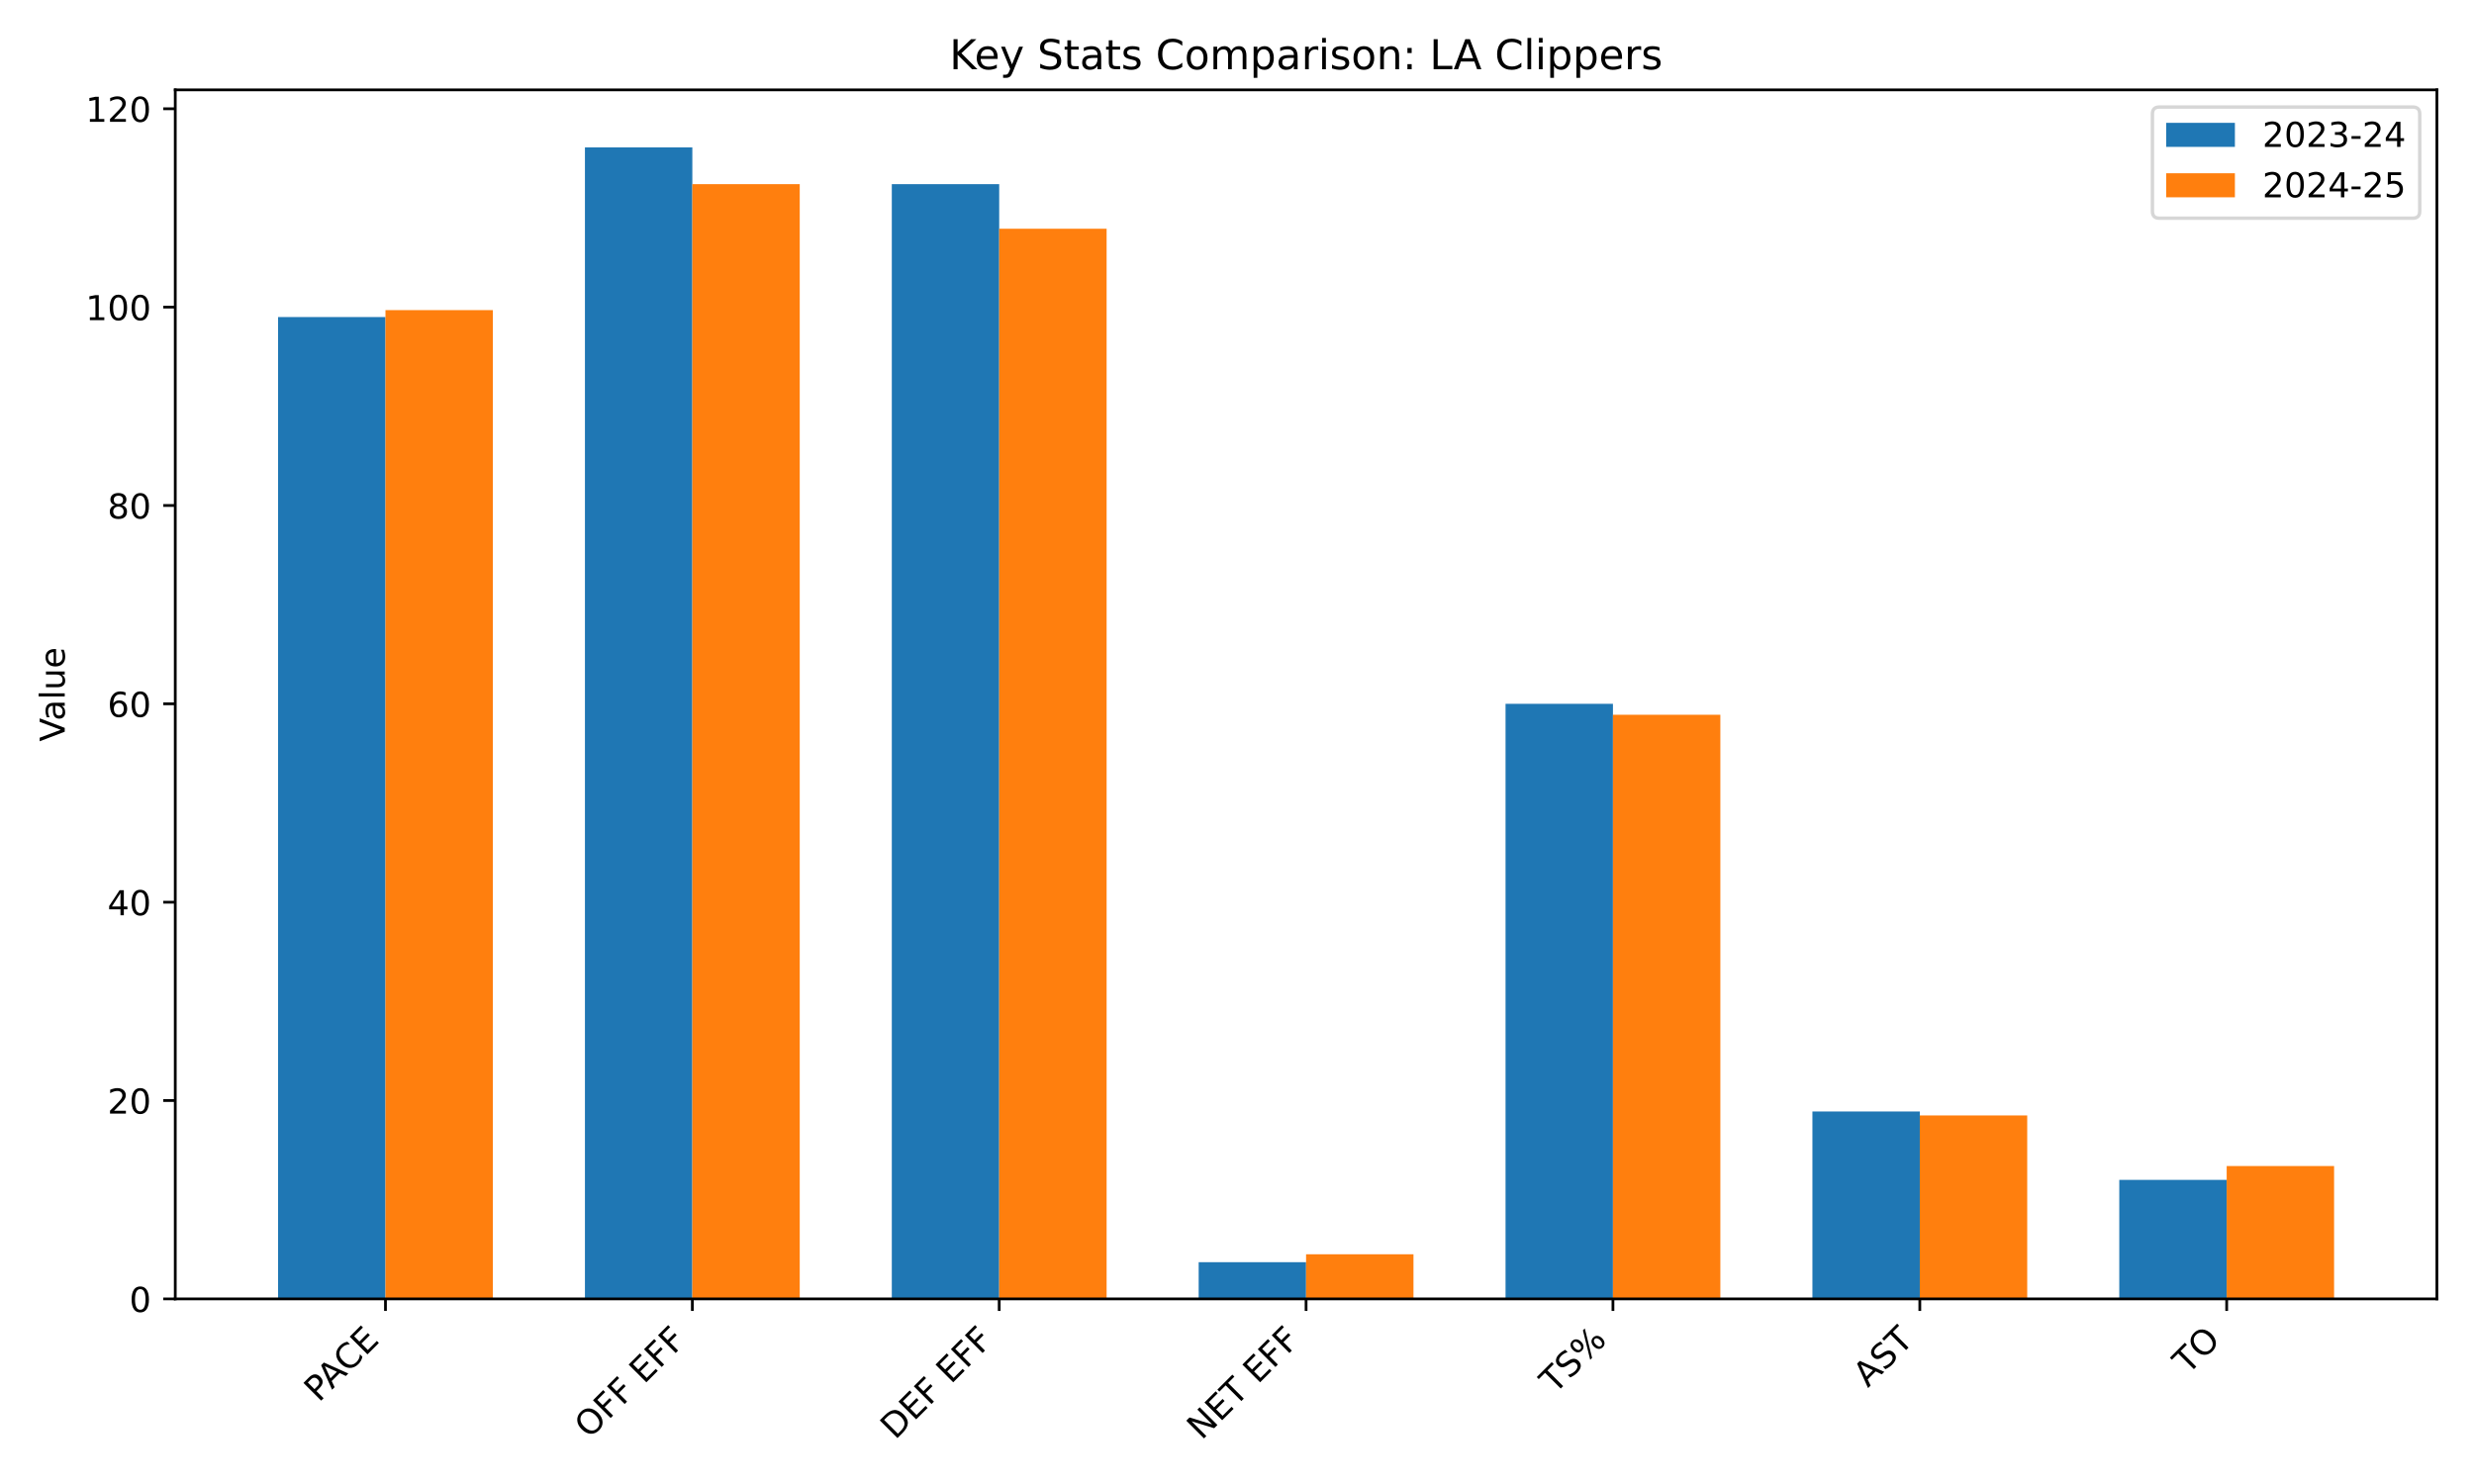
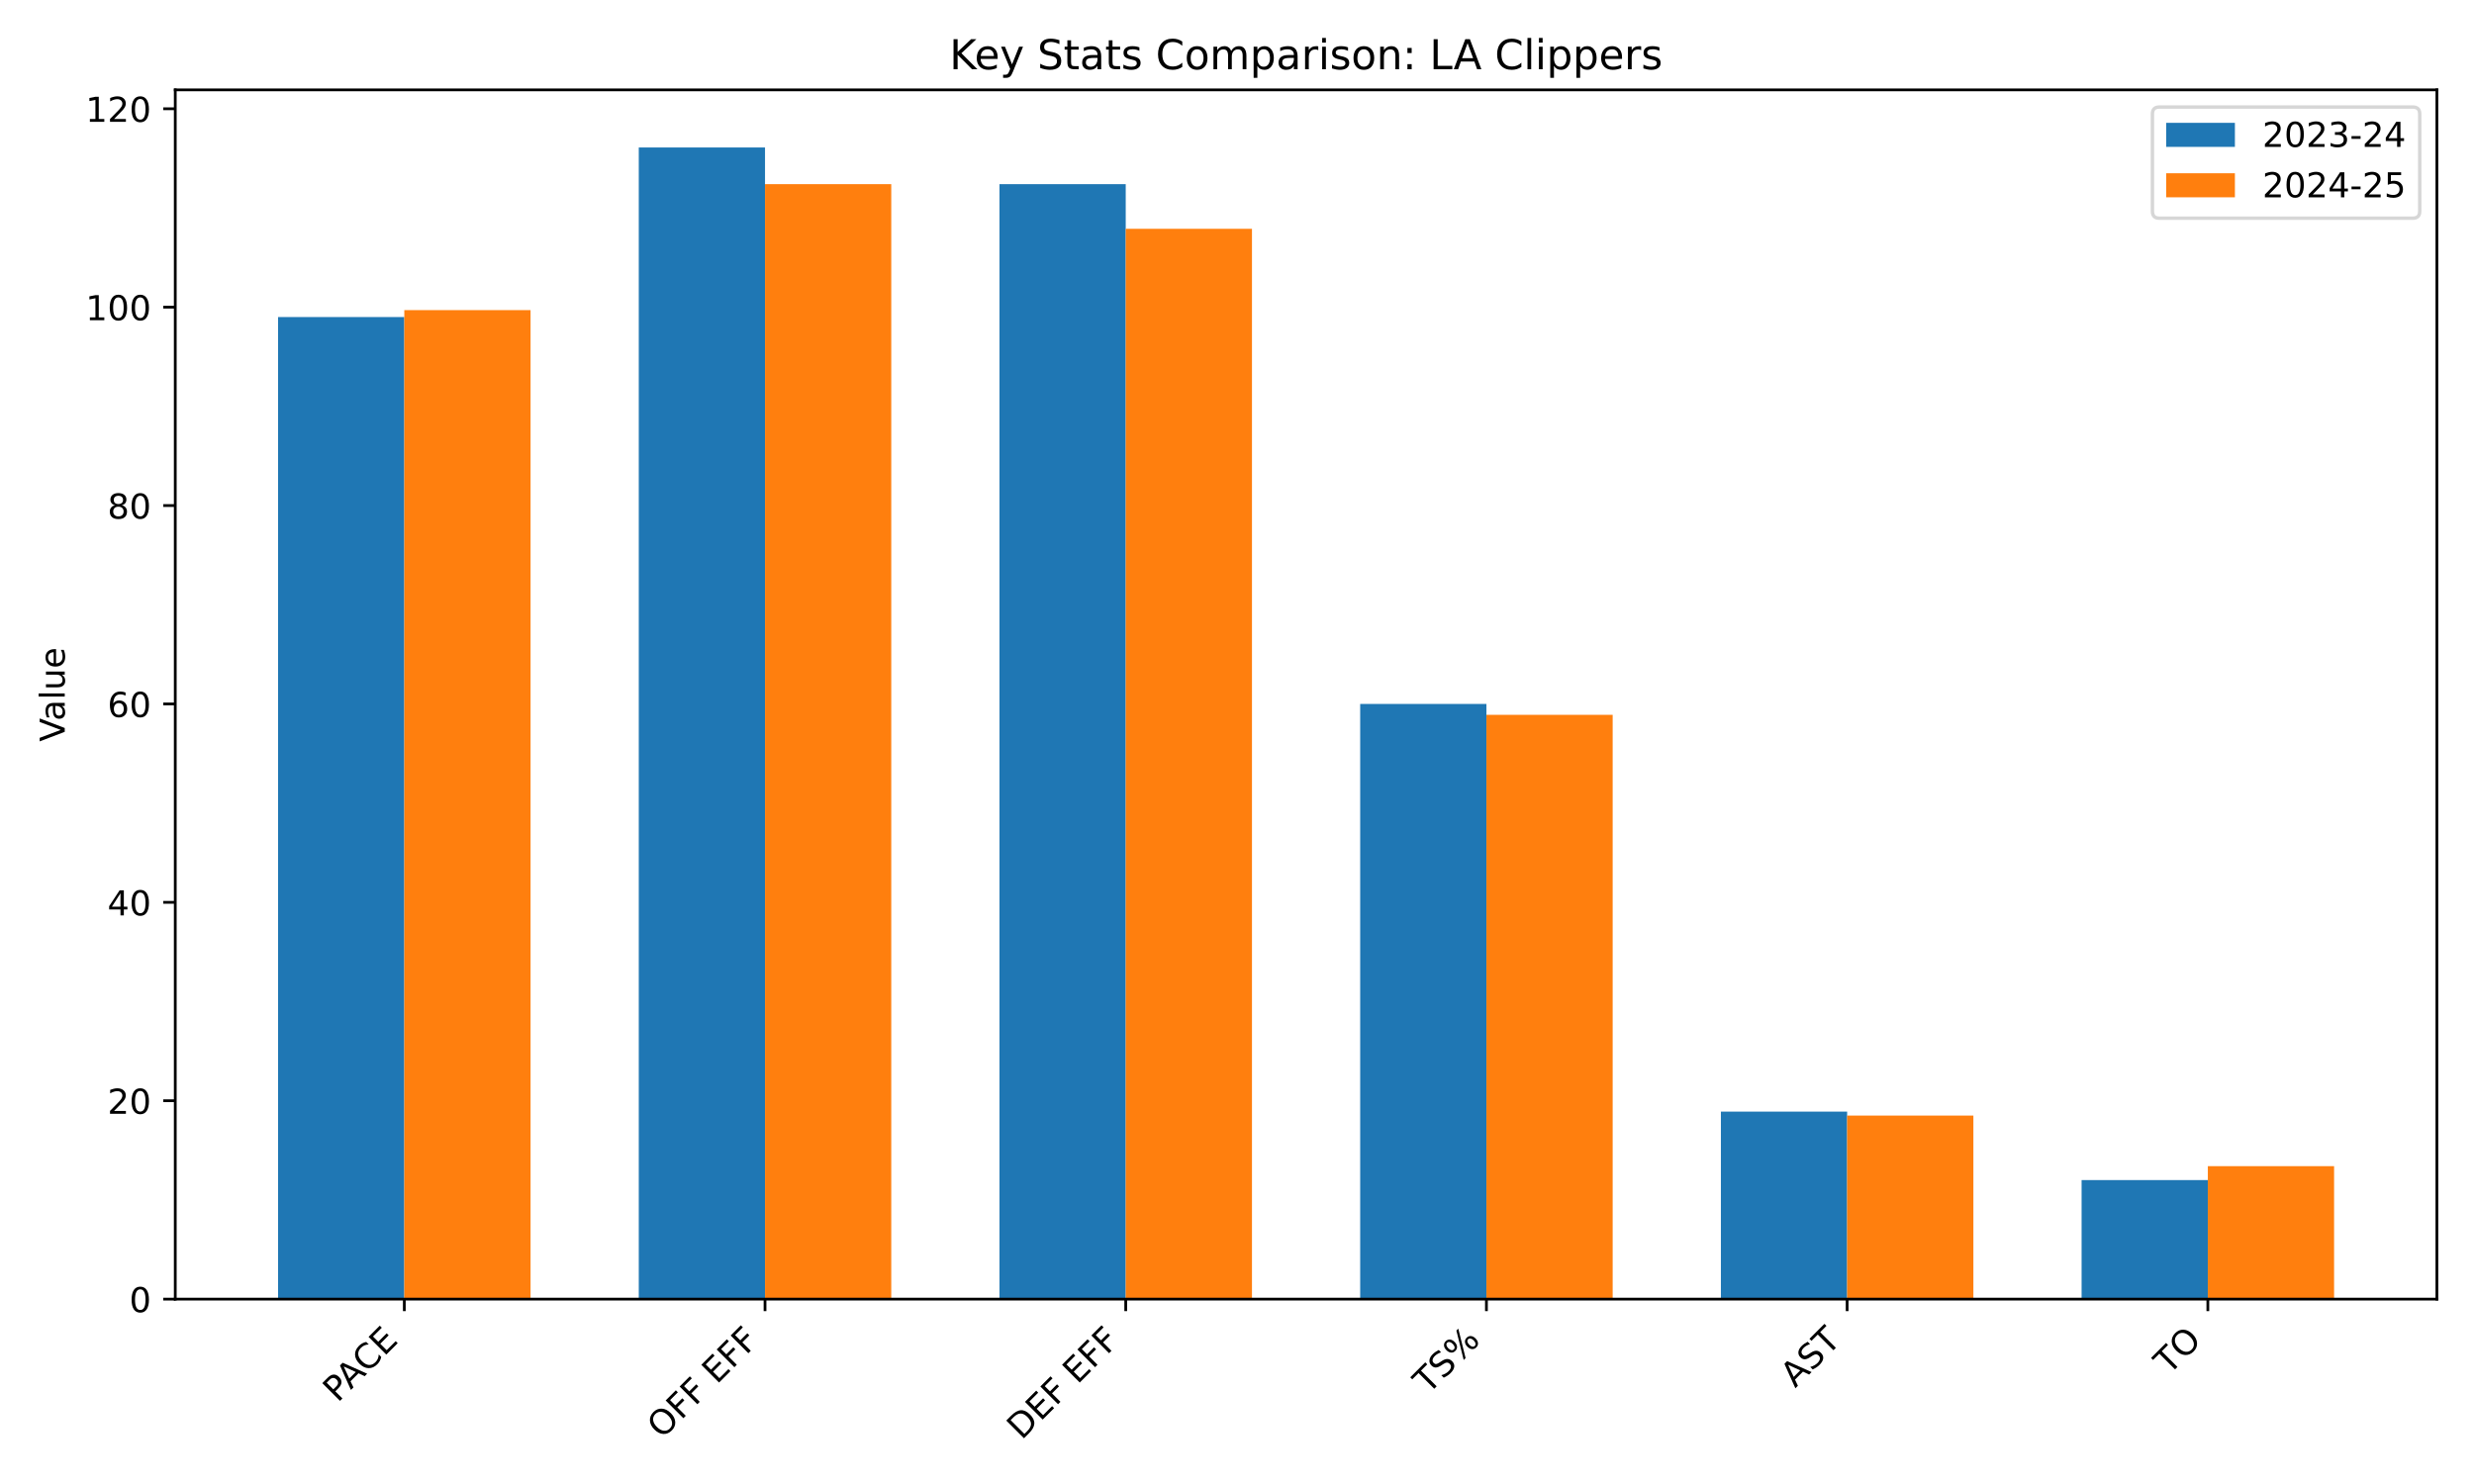
<svg xmlns="http://www.w3.org/2000/svg" xmlns:xlink="http://www.w3.org/1999/xlink" width="720pt" height="432pt" viewBox="0 0 720 432" version="1.1">
  <defs>
    <style type="text/css">*{stroke-linejoin: round; stroke-linecap: butt}</style>
  </defs>
  <g id="figure_1">
    <g id="patch_1">
      <path d="M 0 432  L 720 432  L 720 0  L 0 0  z " style="fill: #ffffff" />
    </g>
    <g id="axes_1">
      <g id="patch_2">
-         <path d="M 51.005 378.116  L 709.2 378.116  L 709.2 26.16  L 51.005 26.16  z " style="fill: #ffffff" />
+         <path d="M 51.005 378.18  L 709.2 378.18  L 709.2 26.16  L 51.005 26.16  z " style="fill: #ffffff" />
      </g>
      <g id="patch_3">
-         <path d="M 80.923 378.116  L 112.181 378.116  L 112.181 92.29  L 80.923 92.29  z " clip-path="url(#pc1ae89635b)" style="fill: #1f77b4" />
+         <path d="M 80.923 378.18  L 117.664 378.18  L 117.664 92.302  L 80.923 92.302  z " clip-path="url(#p20e95bf628)" style="fill: #1f77b4" />
      </g>
      <g id="patch_4">
-         <path d="M 170.23 378.116  L 201.488 378.116  L 201.488 42.92  L 170.23 42.92  z " clip-path="url(#pc1ae89635b)" style="fill: #1f77b4" />
+         <path d="M 185.898 378.18  L 222.64 378.18  L 222.64 42.923  L 185.898 42.923  z " clip-path="url(#p20e95bf628)" style="fill: #1f77b4" />
      </g>
      <g id="patch_5">
-         <path d="M 259.538 378.116  L 290.795 378.116  L 290.795 53.602  L 259.538 53.602  z " clip-path="url(#pc1ae89635b)" style="fill: #1f77b4" />
+         <path d="M 290.874 378.18  L 327.615 378.18  L 327.615 53.607  L 290.874 53.607  z " clip-path="url(#p20e95bf628)" style="fill: #1f77b4" />
      </g>
      <g id="patch_6">
-         <path d="M 348.845 378.116  L 380.103 378.116  L 380.103 367.434  L 348.845 367.434  z " clip-path="url(#pc1ae89635b)" style="fill: #1f77b4" />
+         <path d="M 395.849 378.18  L 432.59 378.18  L 432.59 204.92  L 395.849 204.92  z " clip-path="url(#p20e95bf628)" style="fill: #1f77b4" />
      </g>
      <g id="patch_7">
-         <path d="M 438.152 378.116  L 469.41 378.116  L 469.41 204.888  L 438.152 204.888  z " clip-path="url(#pc1ae89635b)" style="fill: #1f77b4" />
+         <path d="M 500.824 378.18  L 537.565 378.18  L 537.565 323.603  L 500.824 323.603  z " clip-path="url(#p20e95bf628)" style="fill: #1f77b4" />
      </g>
      <g id="patch_8">
-         <path d="M 527.46 378.116  L 558.717 378.116  L 558.717 323.549  L 527.46 323.549  z " clip-path="url(#pc1ae89635b)" style="fill: #1f77b4" />
+         <path d="M 605.799 378.18  L 642.541 378.18  L 642.541 343.528  L 605.799 343.528  z " clip-path="url(#p20e95bf628)" style="fill: #1f77b4" />
      </g>
      <g id="patch_9">
-         <path d="M 616.767 378.116  L 648.024 378.116  L 648.024 343.471  L 616.767 343.471  z " clip-path="url(#pc1ae89635b)" style="fill: #1f77b4" />
+         <path d="M 117.664 378.18  L 154.406 378.18  L 154.406 90.28  L 117.664 90.28  z " clip-path="url(#p20e95bf628)" style="fill: #ff7f0e" />
      </g>
      <g id="patch_10">
-         <path d="M 112.181 378.116  L 143.438 378.116  L 143.438 90.269  L 112.181 90.269  z " clip-path="url(#pc1ae89635b)" style="fill: #ff7f0e" />
+         <path d="M 222.64 378.18  L 259.381 378.18  L 259.381 53.607  L 222.64 53.607  z " clip-path="url(#p20e95bf628)" style="fill: #ff7f0e" />
      </g>
      <g id="patch_11">
-         <path d="M 201.488 378.116  L 232.745 378.116  L 232.745 53.602  L 201.488 53.602  z " clip-path="url(#pc1ae89635b)" style="fill: #ff7f0e" />
+         <path d="M 327.615 378.18  L 364.356 378.18  L 364.356 66.602  L 327.615 66.602  z " clip-path="url(#p20e95bf628)" style="fill: #ff7f0e" />
      </g>
      <g id="patch_12">
-         <path d="M 290.795 378.116  L 322.053 378.116  L 322.053 66.594  L 290.795 66.594  z " clip-path="url(#pc1ae89635b)" style="fill: #ff7f0e" />
+         <path d="M 432.59 378.18  L 469.331 378.18  L 469.331 208.097  L 432.59 208.097  z " clip-path="url(#p20e95bf628)" style="fill: #ff7f0e" />
      </g>
      <g id="patch_13">
-         <path d="M 380.103 378.116  L 411.36 378.116  L 411.36 365.124  L 380.103 365.124  z " clip-path="url(#pc1ae89635b)" style="fill: #ff7f0e" />
+         <path d="M 537.565 378.18  L 574.307 378.18  L 574.307 324.758  L 537.565 324.758  z " clip-path="url(#p20e95bf628)" style="fill: #ff7f0e" />
      </g>
      <g id="patch_14">
-         <path d="M 469.41 378.116  L 500.667 378.116  L 500.667 208.064  L 469.41 208.064  z " clip-path="url(#pc1ae89635b)" style="fill: #ff7f0e" />
-       </g>
-       <g id="patch_15">
-         <path d="M 558.717 378.116  L 589.975 378.116  L 589.975 324.704  L 558.717 324.704  z " clip-path="url(#pc1ae89635b)" style="fill: #ff7f0e" />
-       </g>
-       <g id="patch_16">
-         <path d="M 648.024 378.116  L 679.282 378.116  L 679.282 339.429  L 648.024 339.429  z " clip-path="url(#pc1ae89635b)" style="fill: #ff7f0e" />
+         <path d="M 642.541 378.18  L 679.282 378.18  L 679.282 339.485  L 642.541 339.485  z " clip-path="url(#p20e95bf628)" style="fill: #ff7f0e" />
      </g>
      <g id="matplotlib.axis_1">
        <g id="xtick_1">
          <g id="line2d_1">
            <defs>
-               <path id="m6cb07eba39" d="M 0 0  L 0 3.5  " style="stroke: #000000; stroke-width: 0.8" />
+               <path id="mb006d3b438" d="M 0 0  L 0 3.5  " style="stroke: #000000; stroke-width: 0.8" />
            </defs>
            <g>
-               <use xlink:href="#m6cb07eba39" x="112.181" y="378.116" style="stroke: #000000; stroke-width: 0.8" />
+               <use xlink:href="#mb006d3b438" x="117.664" y="378.18" style="stroke: #000000; stroke-width: 0.8" />
            </g>
          </g>
          <g id="text_1">
-             <g transform="translate(92.77817 408.421) rotate(-45) scale(0.1 -0.1)">
+             <g transform="translate(98.26196 408.4847) rotate(-45) scale(0.1 -0.1)">
              <defs>
                <path id="DejaVuSans-50" d="M 1259 4147  L 1259 2394  L 2053 2394  Q 2494 2394 2734 2622  Q 2975 2850 2975 3272  Q 2975 3691 2734 3919  Q 2494 4147 2053 4147  L 1259 4147  z M 628 4666  L 2053 4666  Q 2838 4666 3239 4311  Q 3641 3956 3641 3272  Q 3641 2581 3239 2228  Q 2838 1875 2053 1875  L 1259 1875  L 1259 0  L 628 0  L 628 4666  z " transform="scale(0.015625)" />
                <path id="DejaVuSans-41" d="M 2188 4044  L 1331 1722  L 3047 1722  L 2188 4044  z M 1831 4666  L 2547 4666  L 4325 0  L 3669 0  L 3244 1197  L 1141 1197  L 716 0  L 50 0  L 1831 4666  z " transform="scale(0.015625)" />
                <path id="DejaVuSans-43" d="M 4122 4306  L 4122 3641  Q 3803 3938 3442 4084  Q 3081 4231 2675 4231  Q 1875 4231 1450 3742  Q 1025 3253 1025 2328  Q 1025 1406 1450 917  Q 1875 428 2675 428  Q 3081 428 3442 575  Q 3803 722 4122 1019  L 4122 359  Q 3791 134 3420 21  Q 3050 -91 2638 -91  Q 1578 -91 968 557  Q 359 1206 359 2328  Q 359 3453 968 4101  Q 1578 4750 2638 4750  Q 3056 4750 3426 4639  Q 3797 4528 4122 4306  z " transform="scale(0.015625)" />
                <path id="DejaVuSans-45" d="M 628 4666  L 3578 4666  L 3578 4134  L 1259 4134  L 1259 2753  L 3481 2753  L 3481 2222  L 1259 2222  L 1259 531  L 3634 531  L 3634 0  L 628 0  L 628 4666  z " transform="scale(0.015625)" />
              </defs>
              <use xlink:href="#DejaVuSans-50" />
              <use xlink:href="#DejaVuSans-41" transform="translate(53.92773 0)" />
              <use xlink:href="#DejaVuSans-43" transform="translate(120.5859 0)" />
              <use xlink:href="#DejaVuSans-45" transform="translate(190.4102 0)" />
            </g>
          </g>
        </g>
        <g id="xtick_2">
          <g id="line2d_2">
            <g>
-               <use xlink:href="#m6cb07eba39" x="201.488" y="378.116" style="stroke: #000000; stroke-width: 0.8" />
+               <use xlink:href="#mb006d3b438" x="222.64" y="378.18" style="stroke: #000000; stroke-width: 0.8" />
            </g>
          </g>
          <g id="text_2">
-             <g transform="translate(171.4678 419.0387) rotate(-45) scale(0.1 -0.1)">
+             <g transform="translate(192.6196 419.1023) rotate(-45) scale(0.1 -0.1)">
              <defs>
                <path id="DejaVuSans-4f" d="M 2522 4238  Q 1834 4238 1429 3725  Q 1025 3213 1025 2328  Q 1025 1447 1429 934  Q 1834 422 2522 422  Q 3209 422 3611 934  Q 4013 1447 4013 2328  Q 4013 3213 3611 3725  Q 3209 4238 2522 4238  z M 2522 4750  Q 3503 4750 4090 4092  Q 4678 3434 4678 2328  Q 4678 1225 4090 567  Q 3503 -91 2522 -91  Q 1538 -91 948 565  Q 359 1222 359 2328  Q 359 3434 948 4092  Q 1538 4750 2522 4750  z " transform="scale(0.015625)" />
                <path id="DejaVuSans-46" d="M 628 4666  L 3309 4666  L 3309 4134  L 1259 4134  L 1259 2759  L 3109 2759  L 3109 2228  L 1259 2228  L 1259 0  L 628 0  L 628 4666  z " transform="scale(0.015625)" />
                <path id="DejaVuSans-20" transform="scale(0.015625)" />
              </defs>
              <use xlink:href="#DejaVuSans-4f" />
              <use xlink:href="#DejaVuSans-46" transform="translate(78.71094 0)" />
              <use xlink:href="#DejaVuSans-46" transform="translate(136.2305 0)" />
              <use xlink:href="#DejaVuSans-20" transform="translate(193.75 0)" />
              <use xlink:href="#DejaVuSans-45" transform="translate(225.5371 0)" />
              <use xlink:href="#DejaVuSans-46" transform="translate(288.7207 0)" />
              <use xlink:href="#DejaVuSans-46" transform="translate(346.2402 0)" />
            </g>
          </g>
        </g>
        <g id="xtick_3">
          <g id="line2d_3">
            <g>
-               <use xlink:href="#m6cb07eba39" x="290.795" y="378.116" style="stroke: #000000; stroke-width: 0.8" />
+               <use xlink:href="#mb006d3b438" x="327.615" y="378.18" style="stroke: #000000; stroke-width: 0.8" />
            </g>
          </g>
          <g id="text_3">
-             <g transform="translate(260.4956 419.3182) rotate(-45) scale(0.1 -0.1)">
+             <g transform="translate(297.3153 419.3819) rotate(-45) scale(0.1 -0.1)">
              <defs>
                <path id="DejaVuSans-44" d="M 1259 4147  L 1259 519  L 2022 519  Q 2988 519 3436 956  Q 3884 1394 3884 2338  Q 3884 3275 3436 3711  Q 2988 4147 2022 4147  L 1259 4147  z M 628 4666  L 1925 4666  Q 3281 4666 3915 4102  Q 4550 3538 4550 2338  Q 4550 1131 3912 565  Q 3275 0 1925 0  L 628 0  L 628 4666  z " transform="scale(0.015625)" />
              </defs>
              <use xlink:href="#DejaVuSans-44" />
              <use xlink:href="#DejaVuSans-45" transform="translate(77.00195 0)" />
              <use xlink:href="#DejaVuSans-46" transform="translate(140.1855 0)" />
              <use xlink:href="#DejaVuSans-20" transform="translate(197.7051 0)" />
              <use xlink:href="#DejaVuSans-45" transform="translate(229.4922 0)" />
              <use xlink:href="#DejaVuSans-46" transform="translate(292.6758 0)" />
              <use xlink:href="#DejaVuSans-46" transform="translate(350.1953 0)" />
            </g>
          </g>
        </g>
        <g id="xtick_4">
          <g id="line2d_4">
            <g>
-               <use xlink:href="#m6cb07eba39" x="380.103" y="378.116" style="stroke: #000000; stroke-width: 0.8" />
+               <use xlink:href="#mb006d3b438" x="432.59" y="378.18" style="stroke: #000000; stroke-width: 0.8" />
            </g>
          </g>
          <g id="text_4">
-             <g transform="translate(349.7057 419.4154) rotate(-45) scale(0.1 -0.1)">
-               <defs>
-                 <path id="DejaVuSans-4e" d="M 628 4666  L 1478 4666  L 3547 763  L 3547 4666  L 4159 4666  L 4159 0  L 3309 0  L 1241 3903  L 1241 0  L 628 0  L 628 4666  z " transform="scale(0.015625)" />
+             <g transform="translate(415.5931 406.0794) rotate(-45) scale(0.1 -0.1)">
+               <defs>
                <path id="DejaVuSans-54" d="M -19 4666  L 3928 4666  L 3928 4134  L 2272 4134  L 2272 0  L 1638 0  L 1638 4134  L -19 4134  L -19 4666  z " transform="scale(0.015625)" />
-               </defs>
-               <use xlink:href="#DejaVuSans-4e" />
-               <use xlink:href="#DejaVuSans-45" transform="translate(74.80469 0)" />
-               <use xlink:href="#DejaVuSans-54" transform="translate(137.9883 0)" />
-               <use xlink:href="#DejaVuSans-20" transform="translate(199.0723 0)" />
-               <use xlink:href="#DejaVuSans-45" transform="translate(230.8594 0)" />
-               <use xlink:href="#DejaVuSans-46" transform="translate(294.043 0)" />
-               <use xlink:href="#DejaVuSans-46" transform="translate(351.5625 0)" />
-             </g>
-           </g>
-         </g>
-         <g id="xtick_5">
-           <g id="line2d_5">
-             <g>
-               <use xlink:href="#m6cb07eba39" x="469.41" y="378.116" style="stroke: #000000; stroke-width: 0.8" />
-             </g>
-           </g>
-           <g id="text_5">
-             <g transform="translate(452.4127 406.0158) rotate(-45) scale(0.1 -0.1)">
-               <defs>
                <path id="DejaVuSans-53" d="M 3425 4513  L 3425 3897  Q 3066 4069 2747 4153  Q 2428 4238 2131 4238  Q 1616 4238 1336 4038  Q 1056 3838 1056 3469  Q 1056 3159 1242 3001  Q 1428 2844 1947 2747  L 2328 2669  Q 3034 2534 3370 2195  Q 3706 1856 3706 1288  Q 3706 609 3251 259  Q 2797 -91 1919 -91  Q 1588 -91 1214 -16  Q 841 59 441 206  L 441 856  Q 825 641 1194 531  Q 1563 422 1919 422  Q 2459 422 2753 634  Q 3047 847 3047 1241  Q 3047 1584 2836 1778  Q 2625 1972 2144 2069  L 1759 2144  Q 1053 2284 737 2584  Q 422 2884 422 3419  Q 422 4038 858 4394  Q 1294 4750 2059 4750  Q 2388 4750 2728 4690  Q 3069 4631 3425 4513  z " transform="scale(0.015625)" />
                <path id="DejaVuSans-25" d="M 4653 2053  Q 4381 2053 4226 1822  Q 4072 1591 4072 1178  Q 4072 772 4226 539  Q 4381 306 4653 306  Q 4919 306 5073 539  Q 5228 772 5228 1178  Q 5228 1588 5073 1820  Q 4919 2053 4653 2053  z M 4653 2450  Q 5147 2450 5437 2106  Q 5728 1763 5728 1178  Q 5728 594 5436 251  Q 5144 -91 4653 -91  Q 4153 -91 3862 251  Q 3572 594 3572 1178  Q 3572 1766 3864 2108  Q 4156 2450 4653 2450  z M 1428 4353  Q 1159 4353 1004 4120  Q 850 3888 850 3481  Q 850 3069 1003 2837  Q 1156 2606 1428 2606  Q 1700 2606 1854 2837  Q 2009 3069 2009 3481  Q 2009 3884 1853 4118  Q 1697 4353 1428 4353  z M 4250 4750  L 4750 4750  L 1831 -91  L 1331 -91  L 4250 4750  z M 1428 4750  Q 1922 4750 2215 4408  Q 2509 4066 2509 3481  Q 2509 2891 2217 2550  Q 1925 2209 1428 2209  Q 931 2209 642 2551  Q 353 2894 353 3481  Q 353 4063 643 4406  Q 934 4750 1428 4750  z " transform="scale(0.015625)" />
              </defs>
              <use xlink:href="#DejaVuSans-54" />
              <use xlink:href="#DejaVuSans-53" transform="translate(61.08398 0)" />
              <use xlink:href="#DejaVuSans-25" transform="translate(124.5605 0)" />
            </g>
          </g>
        </g>
-         <g id="xtick_6">
-           <g id="line2d_6">
-             <g>
-               <use xlink:href="#m6cb07eba39" x="558.717" y="378.116" style="stroke: #000000; stroke-width: 0.8" />
-             </g>
-           </g>
-           <g id="text_6">
-             <g transform="translate(543.6016 404.1342) rotate(-45) scale(0.1 -0.1)">
+         <g id="xtick_5">
+           <g id="line2d_5">
+             <g>
+               <use xlink:href="#mb006d3b438" x="537.565" y="378.18" style="stroke: #000000; stroke-width: 0.8" />
+             </g>
+           </g>
+           <g id="text_5">
+             <g transform="translate(522.4499 404.1978) rotate(-45) scale(0.1 -0.1)">
              <use xlink:href="#DejaVuSans-41" />
              <use xlink:href="#DejaVuSans-53" transform="translate(68.4082 0)" />
              <use xlink:href="#DejaVuSans-54" transform="translate(131.8848 0)" />
            </g>
          </g>
        </g>
-         <g id="xtick_7">
-           <g id="line2d_7">
-             <g>
-               <use xlink:href="#m6cb07eba39" x="648.024" y="378.116" style="stroke: #000000; stroke-width: 0.8" />
-             </g>
-           </g>
-           <g id="text_7">
-             <g transform="translate(636.6688 400.3744) rotate(-45) scale(0.1 -0.1)">
+         <g id="xtick_6">
+           <g id="line2d_6">
+             <g>
+               <use xlink:href="#mb006d3b438" x="642.541" y="378.18" style="stroke: #000000; stroke-width: 0.8" />
+             </g>
+           </g>
+           <g id="text_6">
+             <g transform="translate(631.185 400.438) rotate(-45) scale(0.1 -0.1)">
              <use xlink:href="#DejaVuSans-54" />
              <use xlink:href="#DejaVuSans-4f" transform="translate(61.08398 0)" />
            </g>
          </g>
        </g>
      </g>
      <g id="matplotlib.axis_2">
        <g id="ytick_1">
+           <g id="line2d_7">
+             <defs>
+               <path id="mb867e1b3da" d="M 0 0  L -3.5 0  " style="stroke: #000000; stroke-width: 0.8" />
+             </defs>
+             <g>
+               <use xlink:href="#mb867e1b3da" x="51.005" y="378.18" style="stroke: #000000; stroke-width: 0.8" />
+             </g>
+           </g>
+           <g id="text_7">
+             <g transform="translate(37.6425 381.9792) scale(0.1 -0.1)">
+               <defs>
+                 <path id="DejaVuSans-30" d="M 2034 4250  Q 1547 4250 1301 3770  Q 1056 3291 1056 2328  Q 1056 1369 1301 889  Q 1547 409 2034 409  Q 2525 409 2770 889  Q 3016 1369 3016 2328  Q 3016 3291 2770 3770  Q 2525 4250 2034 4250  z M 2034 4750  Q 2819 4750 3233 4129  Q 3647 3509 3647 2328  Q 3647 1150 3233 529  Q 2819 -91 2034 -91  Q 1250 -91 836 529  Q 422 1150 422 2328  Q 422 3509 836 4129  Q 1250 4750 2034 4750  z " transform="scale(0.015625)" />
+               </defs>
+               <use xlink:href="#DejaVuSans-30" />
+             </g>
+           </g>
+         </g>
+         <g id="ytick_2">
          <g id="line2d_8">
-             <defs>
-               <path id="m5d7b755ed4" d="M 0 0  L -3.5 0  " style="stroke: #000000; stroke-width: 0.8" />
-             </defs>
-             <g>
-               <use xlink:href="#m5d7b755ed4" x="51.005" y="378.116" style="stroke: #000000; stroke-width: 0.8" />
+             <g>
+               <use xlink:href="#mb867e1b3da" x="51.005" y="320.427" style="stroke: #000000; stroke-width: 0.8" />
            </g>
          </g>
          <g id="text_8">
-             <g transform="translate(37.6425 381.9156) scale(0.1 -0.1)">
-               <defs>
-                 <path id="DejaVuSans-30" d="M 2034 4250  Q 1547 4250 1301 3770  Q 1056 3291 1056 2328  Q 1056 1369 1301 889  Q 1547 409 2034 409  Q 2525 409 2770 889  Q 3016 1369 3016 2328  Q 3016 3291 2770 3770  Q 2525 4250 2034 4250  z M 2034 4750  Q 2819 4750 3233 4129  Q 3647 3509 3647 2328  Q 3647 1150 3233 529  Q 2819 -91 2034 -91  Q 1250 -91 836 529  Q 422 1150 422 2328  Q 422 3509 836 4129  Q 1250 4750 2034 4750  z " transform="scale(0.015625)" />
-               </defs>
-               <use xlink:href="#DejaVuSans-30" />
-             </g>
-           </g>
-         </g>
-         <g id="ytick_2">
-           <g id="line2d_9">
-             <g>
-               <use xlink:href="#m5d7b755ed4" x="51.005" y="320.374" style="stroke: #000000; stroke-width: 0.8" />
-             </g>
-           </g>
-           <g id="text_9">
-             <g transform="translate(31.28 324.1728) scale(0.1 -0.1)">
+             <g transform="translate(31.28 324.226) scale(0.1 -0.1)">
              <defs>
                <path id="DejaVuSans-32" d="M 1228 531  L 3431 531  L 3431 0  L 469 0  L 469 531  Q 828 903 1448 1529  Q 2069 2156 2228 2338  Q 2531 2678 2651 2914  Q 2772 3150 2772 3378  Q 2772 3750 2511 3984  Q 2250 4219 1831 4219  Q 1534 4219 1204 4116  Q 875 4013 500 3803  L 500 4441  Q 881 4594 1212 4672  Q 1544 4750 1819 4750  Q 2544 4750 2975 4387  Q 3406 4025 3406 3419  Q 3406 3131 3298 2873  Q 3191 2616 2906 2266  Q 2828 2175 2409 1742  Q 1991 1309 1228 531  z " transform="scale(0.015625)" />
              </defs>
              <use xlink:href="#DejaVuSans-32" />
              <use xlink:href="#DejaVuSans-30" transform="translate(63.62305 0)" />
            </g>
          </g>
        </g>
        <g id="ytick_3">
-           <g id="line2d_10">
-             <g>
-               <use xlink:href="#m5d7b755ed4" x="51.005" y="262.631" style="stroke: #000000; stroke-width: 0.8" />
-             </g>
-           </g>
-           <g id="text_10">
-             <g transform="translate(31.28 266.4301) scale(0.1 -0.1)">
+           <g id="line2d_9">
+             <g>
+               <use xlink:href="#mb867e1b3da" x="51.005" y="262.674" style="stroke: #000000; stroke-width: 0.8" />
+             </g>
+           </g>
+           <g id="text_9">
+             <g transform="translate(31.28 266.4729) scale(0.1 -0.1)">
              <defs>
                <path id="DejaVuSans-34" d="M 2419 4116  L 825 1625  L 2419 1625  L 2419 4116  z M 2253 4666  L 3047 4666  L 3047 1625  L 3713 1625  L 3713 1100  L 3047 1100  L 3047 0  L 2419 0  L 2419 1100  L 313 1100  L 313 1709  L 2253 4666  z " transform="scale(0.015625)" />
              </defs>
              <use xlink:href="#DejaVuSans-34" />
              <use xlink:href="#DejaVuSans-30" transform="translate(63.62305 0)" />
            </g>
          </g>
        </g>
        <g id="ytick_4">
-           <g id="line2d_11">
-             <g>
-               <use xlink:href="#m5d7b755ed4" x="51.005" y="204.888" style="stroke: #000000; stroke-width: 0.8" />
-             </g>
-           </g>
-           <g id="text_11">
-             <g transform="translate(31.28 208.6874) scale(0.1 -0.1)">
+           <g id="line2d_10">
+             <g>
+               <use xlink:href="#mb867e1b3da" x="51.005" y="204.92" style="stroke: #000000; stroke-width: 0.8" />
+             </g>
+           </g>
+           <g id="text_10">
+             <g transform="translate(31.28 208.7197) scale(0.1 -0.1)">
              <defs>
                <path id="DejaVuSans-36" d="M 2113 2584  Q 1688 2584 1439 2293  Q 1191 2003 1191 1497  Q 1191 994 1439 701  Q 1688 409 2113 409  Q 2538 409 2786 701  Q 3034 994 3034 1497  Q 3034 2003 2786 2293  Q 2538 2584 2113 2584  z M 3366 4563  L 3366 3988  Q 3128 4100 2886 4159  Q 2644 4219 2406 4219  Q 1781 4219 1451 3797  Q 1122 3375 1075 2522  Q 1259 2794 1537 2939  Q 1816 3084 2150 3084  Q 2853 3084 3261 2657  Q 3669 2231 3669 1497  Q 3669 778 3244 343  Q 2819 -91 2113 -91  Q 1303 -91 875 529  Q 447 1150 447 2328  Q 447 3434 972 4092  Q 1497 4750 2381 4750  Q 2619 4750 2861 4703  Q 3103 4656 3366 4563  z " transform="scale(0.015625)" />
              </defs>
              <use xlink:href="#DejaVuSans-36" />
              <use xlink:href="#DejaVuSans-30" transform="translate(63.62305 0)" />
            </g>
          </g>
        </g>
        <g id="ytick_5">
-           <g id="line2d_12">
-             <g>
-               <use xlink:href="#m5d7b755ed4" x="51.005" y="147.145" style="stroke: #000000; stroke-width: 0.8" />
-             </g>
-           </g>
-           <g id="text_12">
-             <g transform="translate(31.28 150.9447) scale(0.1 -0.1)">
+           <g id="line2d_11">
+             <g>
+               <use xlink:href="#mb867e1b3da" x="51.005" y="147.167" style="stroke: #000000; stroke-width: 0.8" />
+             </g>
+           </g>
+           <g id="text_11">
+             <g transform="translate(31.28 150.9665) scale(0.1 -0.1)">
              <defs>
                <path id="DejaVuSans-38" d="M 2034 2216  Q 1584 2216 1326 1975  Q 1069 1734 1069 1313  Q 1069 891 1326 650  Q 1584 409 2034 409  Q 2484 409 2743 651  Q 3003 894 3003 1313  Q 3003 1734 2745 1975  Q 2488 2216 2034 2216  z M 1403 2484  Q 997 2584 770 2862  Q 544 3141 544 3541  Q 544 4100 942 4425  Q 1341 4750 2034 4750  Q 2731 4750 3128 4425  Q 3525 4100 3525 3541  Q 3525 3141 3298 2862  Q 3072 2584 2669 2484  Q 3125 2378 3379 2068  Q 3634 1759 3634 1313  Q 3634 634 3220 271  Q 2806 -91 2034 -91  Q 1263 -91 848 271  Q 434 634 434 1313  Q 434 1759 690 2068  Q 947 2378 1403 2484  z M 1172 3481  Q 1172 3119 1398 2916  Q 1625 2713 2034 2713  Q 2441 2713 2670 2916  Q 2900 3119 2900 3481  Q 2900 3844 2670 4047  Q 2441 4250 2034 4250  Q 1625 4250 1398 4047  Q 1172 3844 1172 3481  z " transform="scale(0.015625)" />
              </defs>
              <use xlink:href="#DejaVuSans-38" />
              <use xlink:href="#DejaVuSans-30" transform="translate(63.62305 0)" />
            </g>
          </g>
        </g>
        <g id="ytick_6">
-           <g id="line2d_13">
-             <g>
-               <use xlink:href="#m5d7b755ed4" x="51.005" y="89.403" style="stroke: #000000; stroke-width: 0.8" />
-             </g>
-           </g>
-           <g id="text_13">
-             <g transform="translate(24.9175 93.20194) scale(0.1 -0.1)">
+           <g id="line2d_12">
+             <g>
+               <use xlink:href="#mb867e1b3da" x="51.005" y="89.414" style="stroke: #000000; stroke-width: 0.8" />
+             </g>
+           </g>
+           <g id="text_12">
+             <g transform="translate(24.9175 93.21337) scale(0.1 -0.1)">
              <defs>
                <path id="DejaVuSans-31" d="M 794 531  L 1825 531  L 1825 4091  L 703 3866  L 703 4441  L 1819 4666  L 2450 4666  L 2450 531  L 3481 531  L 3481 0  L 794 0  L 794 531  z " transform="scale(0.015625)" />
              </defs>
              <use xlink:href="#DejaVuSans-31" />
              <use xlink:href="#DejaVuSans-30" transform="translate(63.62305 0)" />
              <use xlink:href="#DejaVuSans-30" transform="translate(127.2461 0)" />
            </g>
          </g>
        </g>
        <g id="ytick_7">
-           <g id="line2d_14">
-             <g>
-               <use xlink:href="#m5d7b755ed4" x="51.005" y="31.66" style="stroke: #000000; stroke-width: 0.8" />
-             </g>
-           </g>
-           <g id="text_14">
-             <g transform="translate(24.9175 35.45921) scale(0.1 -0.1)">
+           <g id="line2d_13">
+             <g>
+               <use xlink:href="#mb867e1b3da" x="51.005" y="31.661" style="stroke: #000000; stroke-width: 0.8" />
+             </g>
+           </g>
+           <g id="text_13">
+             <g transform="translate(24.9175 35.46021) scale(0.1 -0.1)">
              <use xlink:href="#DejaVuSans-31" />
              <use xlink:href="#DejaVuSans-32" transform="translate(63.62305 0)" />
              <use xlink:href="#DejaVuSans-30" transform="translate(127.2461 0)" />
            </g>
          </g>
        </g>
-         <g id="text_15">
-           <g transform="translate(18.83781 215.8694) rotate(-90) scale(0.1 -0.1)">
+         <g id="text_14">
+           <g transform="translate(18.83781 215.9012) rotate(-90) scale(0.1 -0.1)">
            <defs>
              <path id="DejaVuSans-56" d="M 1831 0  L 50 4666  L 709 4666  L 2188 738  L 3669 4666  L 4325 4666  L 2547 0  L 1831 0  z " transform="scale(0.015625)" />
              <path id="DejaVuSans-61" d="M 2194 1759  Q 1497 1759 1228 1600  Q 959 1441 959 1056  Q 959 750 1161 570  Q 1363 391 1709 391  Q 2188 391 2477 730  Q 2766 1069 2766 1631  L 2766 1759  L 2194 1759  z M 3341 1997  L 3341 0  L 2766 0  L 2766 531  Q 2569 213 2275 61  Q 1981 -91 1556 -91  Q 1019 -91 701 211  Q 384 513 384 1019  Q 384 1609 779 1909  Q 1175 2209 1959 2209  L 2766 2209  L 2766 2266  Q 2766 2663 2505 2880  Q 2244 3097 1772 3097  Q 1472 3097 1187 3025  Q 903 2953 641 2809  L 641 3341  Q 956 3463 1253 3523  Q 1550 3584 1831 3584  Q 2591 3584 2966 3190  Q 3341 2797 3341 1997  z " transform="scale(0.015625)" />
              <path id="DejaVuSans-6c" d="M 603 4863  L 1178 4863  L 1178 0  L 603 0  L 603 4863  z " transform="scale(0.015625)" />
              <path id="DejaVuSans-75" d="M 544 1381  L 544 3500  L 1119 3500  L 1119 1403  Q 1119 906 1312 657  Q 1506 409 1894 409  Q 2359 409 2629 706  Q 2900 1003 2900 1516  L 2900 3500  L 3475 3500  L 3475 0  L 2900 0  L 2900 538  Q 2691 219 2414 64  Q 2138 -91 1772 -91  Q 1169 -91 856 284  Q 544 659 544 1381  z M 1991 3584  L 1991 3584  z " transform="scale(0.015625)" />
              <path id="DejaVuSans-65" d="M 3597 1894  L 3597 1613  L 953 1613  Q 991 1019 1311 708  Q 1631 397 2203 397  Q 2534 397 2845 478  Q 3156 559 3463 722  L 3463 178  Q 3153 47 2828 -22  Q 2503 -91 2169 -91  Q 1331 -91 842 396  Q 353 884 353 1716  Q 353 2575 817 3079  Q 1281 3584 2069 3584  Q 2775 3584 3186 3129  Q 3597 2675 3597 1894  z M 3022 2063  Q 3016 2534 2758 2815  Q 2500 3097 2075 3097  Q 1594 3097 1305 2825  Q 1016 2553 972 2059  L 3022 2063  z " transform="scale(0.015625)" />
            </defs>
            <use xlink:href="#DejaVuSans-56" />
            <use xlink:href="#DejaVuSans-61" transform="translate(60.6582 0)" />
            <use xlink:href="#DejaVuSans-6c" transform="translate(121.9375 0)" />
            <use xlink:href="#DejaVuSans-75" transform="translate(149.7207 0)" />
            <use xlink:href="#DejaVuSans-65" transform="translate(213.0996 0)" />
          </g>
        </g>
      </g>
+       <g id="patch_15">
+         <path d="M 51.005 378.18  L 51.005 26.16  " style="fill: none; stroke: #000000; stroke-width: 0.8; stroke-linejoin: miter; stroke-linecap: square" />
+       </g>
+       <g id="patch_16">
+         <path d="M 709.2 378.18  L 709.2 26.16  " style="fill: none; stroke: #000000; stroke-width: 0.8; stroke-linejoin: miter; stroke-linecap: square" />
+       </g>
      <g id="patch_17">
-         <path d="M 51.005 378.116  L 51.005 26.16  " style="fill: none; stroke: #000000; stroke-width: 0.8; stroke-linejoin: miter; stroke-linecap: square" />
+         <path d="M 51.005 378.18  L 709.2 378.18  " style="fill: none; stroke: #000000; stroke-width: 0.8; stroke-linejoin: miter; stroke-linecap: square" />
      </g>
      <g id="patch_18">
-         <path d="M 709.2 378.116  L 709.2 26.16  " style="fill: none; stroke: #000000; stroke-width: 0.8; stroke-linejoin: miter; stroke-linecap: square" />
-       </g>
-       <g id="patch_19">
-         <path d="M 51.005 378.116  L 709.2 378.116  " style="fill: none; stroke: #000000; stroke-width: 0.8; stroke-linejoin: miter; stroke-linecap: square" />
-       </g>
-       <g id="patch_20">
        <path d="M 51.005 26.16  L 709.2 26.16  " style="fill: none; stroke: #000000; stroke-width: 0.8; stroke-linejoin: miter; stroke-linecap: square" />
      </g>
-       <g id="text_16">
+       <g id="text_15">
        <g transform="translate(276.3278 20.16) scale(0.12 -0.12)">
          <defs>
            <path id="DejaVuSans-4b" d="M 628 4666  L 1259 4666  L 1259 2694  L 3353 4666  L 4166 4666  L 1850 2491  L 4331 0  L 3500 0  L 1259 2247  L 1259 0  L 628 0  L 628 4666  z " transform="scale(0.015625)" />
            <path id="DejaVuSans-79" d="M 2059 -325  Q 1816 -950 1584 -1140  Q 1353 -1331 966 -1331  L 506 -1331  L 506 -850  L 844 -850  Q 1081 -850 1212 -737  Q 1344 -625 1503 -206  L 1606 56  L 191 3500  L 800 3500  L 1894 763  L 2988 3500  L 3597 3500  L 2059 -325  z " transform="scale(0.015625)" />
            <path id="DejaVuSans-74" d="M 1172 4494  L 1172 3500  L 2356 3500  L 2356 3053  L 1172 3053  L 1172 1153  Q 1172 725 1289 603  Q 1406 481 1766 481  L 2356 481  L 2356 0  L 1766 0  Q 1100 0 847 248  Q 594 497 594 1153  L 594 3053  L 172 3053  L 172 3500  L 594 3500  L 594 4494  L 1172 4494  z " transform="scale(0.015625)" />
            <path id="DejaVuSans-73" d="M 2834 3397  L 2834 2853  Q 2591 2978 2328 3040  Q 2066 3103 1784 3103  Q 1356 3103 1142 2972  Q 928 2841 928 2578  Q 928 2378 1081 2264  Q 1234 2150 1697 2047  L 1894 2003  Q 2506 1872 2764 1633  Q 3022 1394 3022 966  Q 3022 478 2636 193  Q 2250 -91 1575 -91  Q 1294 -91 989 -36  Q 684 19 347 128  L 347 722  Q 666 556 975 473  Q 1284 391 1588 391  Q 1994 391 2212 530  Q 2431 669 2431 922  Q 2431 1156 2273 1281  Q 2116 1406 1581 1522  L 1381 1569  Q 847 1681 609 1914  Q 372 2147 372 2553  Q 372 3047 722 3315  Q 1072 3584 1716 3584  Q 2034 3584 2315 3537  Q 2597 3491 2834 3397  z " transform="scale(0.015625)" />
            <path id="DejaVuSans-6f" d="M 1959 3097  Q 1497 3097 1228 2736  Q 959 2375 959 1747  Q 959 1119 1226 758  Q 1494 397 1959 397  Q 2419 397 2687 759  Q 2956 1122 2956 1747  Q 2956 2369 2687 2733  Q 2419 3097 1959 3097  z M 1959 3584  Q 2709 3584 3137 3096  Q 3566 2609 3566 1747  Q 3566 888 3137 398  Q 2709 -91 1959 -91  Q 1206 -91 779 398  Q 353 888 353 1747  Q 353 2609 779 3096  Q 1206 3584 1959 3584  z " transform="scale(0.015625)" />
            <path id="DejaVuSans-6d" d="M 3328 2828  Q 3544 3216 3844 3400  Q 4144 3584 4550 3584  Q 5097 3584 5394 3201  Q 5691 2819 5691 2113  L 5691 0  L 5113 0  L 5113 2094  Q 5113 2597 4934 2840  Q 4756 3084 4391 3084  Q 3944 3084 3684 2787  Q 3425 2491 3425 1978  L 3425 0  L 2847 0  L 2847 2094  Q 2847 2600 2669 2842  Q 2491 3084 2119 3084  Q 1678 3084 1418 2786  Q 1159 2488 1159 1978  L 1159 0  L 581 0  L 581 3500  L 1159 3500  L 1159 2956  Q 1356 3278 1631 3431  Q 1906 3584 2284 3584  Q 2666 3584 2933 3390  Q 3200 3197 3328 2828  z " transform="scale(0.015625)" />
            <path id="DejaVuSans-70" d="M 1159 525  L 1159 -1331  L 581 -1331  L 581 3500  L 1159 3500  L 1159 2969  Q 1341 3281 1617 3432  Q 1894 3584 2278 3584  Q 2916 3584 3314 3078  Q 3713 2572 3713 1747  Q 3713 922 3314 415  Q 2916 -91 2278 -91  Q 1894 -91 1617 61  Q 1341 213 1159 525  z M 3116 1747  Q 3116 2381 2855 2742  Q 2594 3103 2138 3103  Q 1681 3103 1420 2742  Q 1159 2381 1159 1747  Q 1159 1113 1420 752  Q 1681 391 2138 391  Q 2594 391 2855 752  Q 3116 1113 3116 1747  z " transform="scale(0.015625)" />
            <path id="DejaVuSans-72" d="M 2631 2963  Q 2534 3019 2420 3045  Q 2306 3072 2169 3072  Q 1681 3072 1420 2755  Q 1159 2438 1159 1844  L 1159 0  L 581 0  L 581 3500  L 1159 3500  L 1159 2956  Q 1341 3275 1631 3429  Q 1922 3584 2338 3584  Q 2397 3584 2469 3576  Q 2541 3569 2628 3553  L 2631 2963  z " transform="scale(0.015625)" />
            <path id="DejaVuSans-69" d="M 603 3500  L 1178 3500  L 1178 0  L 603 0  L 603 3500  z M 603 4863  L 1178 4863  L 1178 4134  L 603 4134  L 603 4863  z " transform="scale(0.015625)" />
            <path id="DejaVuSans-6e" d="M 3513 2113  L 3513 0  L 2938 0  L 2938 2094  Q 2938 2591 2744 2837  Q 2550 3084 2163 3084  Q 1697 3084 1428 2787  Q 1159 2491 1159 1978  L 1159 0  L 581 0  L 581 3500  L 1159 3500  L 1159 2956  Q 1366 3272 1645 3428  Q 1925 3584 2291 3584  Q 2894 3584 3203 3211  Q 3513 2838 3513 2113  z " transform="scale(0.015625)" />
            <path id="DejaVuSans-3a" d="M 750 794  L 1409 794  L 1409 0  L 750 0  L 750 794  z M 750 3309  L 1409 3309  L 1409 2516  L 750 2516  L 750 3309  z " transform="scale(0.015625)" />
            <path id="DejaVuSans-4c" d="M 628 4666  L 1259 4666  L 1259 531  L 3531 531  L 3531 0  L 628 0  L 628 4666  z " transform="scale(0.015625)" />
          </defs>
          <use xlink:href="#DejaVuSans-4b" />
          <use xlink:href="#DejaVuSans-65" transform="translate(60.57617 0)" />
          <use xlink:href="#DejaVuSans-79" transform="translate(122.0996 0)" />
          <use xlink:href="#DejaVuSans-20" transform="translate(181.2793 0)" />
          <use xlink:href="#DejaVuSans-53" transform="translate(213.0664 0)" />
          <use xlink:href="#DejaVuSans-74" transform="translate(276.543 0)" />
          <use xlink:href="#DejaVuSans-61" transform="translate(315.752 0)" />
          <use xlink:href="#DejaVuSans-74" transform="translate(377.0312 0)" />
          <use xlink:href="#DejaVuSans-73" transform="translate(416.2402 0)" />
          <use xlink:href="#DejaVuSans-20" transform="translate(468.3398 0)" />
          <use xlink:href="#DejaVuSans-43" transform="translate(500.127 0)" />
          <use xlink:href="#DejaVuSans-6f" transform="translate(569.9512 0)" />
          <use xlink:href="#DejaVuSans-6d" transform="translate(631.1328 0)" />
          <use xlink:href="#DejaVuSans-70" transform="translate(728.5449 0)" />
          <use xlink:href="#DejaVuSans-61" transform="translate(792.0215 0)" />
          <use xlink:href="#DejaVuSans-72" transform="translate(853.3008 0)" />
          <use xlink:href="#DejaVuSans-69" transform="translate(894.4141 0)" />
          <use xlink:href="#DejaVuSans-73" transform="translate(922.1973 0)" />
          <use xlink:href="#DejaVuSans-6f" transform="translate(974.2969 0)" />
          <use xlink:href="#DejaVuSans-6e" transform="translate(1035.479 0)" />
          <use xlink:href="#DejaVuSans-3a" transform="translate(1098.857 0)" />
          <use xlink:href="#DejaVuSans-20" transform="translate(1132.549 0)" />
          <use xlink:href="#DejaVuSans-4c" transform="translate(1164.336 0)" />
          <use xlink:href="#DejaVuSans-41" transform="translate(1222.299 0)" />
          <use xlink:href="#DejaVuSans-20" transform="translate(1290.707 0)" />
          <use xlink:href="#DejaVuSans-43" transform="translate(1322.494 0)" />
          <use xlink:href="#DejaVuSans-6c" transform="translate(1392.318 0)" />
          <use xlink:href="#DejaVuSans-69" transform="translate(1420.102 0)" />
          <use xlink:href="#DejaVuSans-70" transform="translate(1447.885 0)" />
          <use xlink:href="#DejaVuSans-70" transform="translate(1511.361 0)" />
          <use xlink:href="#DejaVuSans-65" transform="translate(1574.838 0)" />
          <use xlink:href="#DejaVuSans-72" transform="translate(1636.361 0)" />
          <use xlink:href="#DejaVuSans-73" transform="translate(1677.475 0)" />
        </g>
      </g>
      <g id="legend_1">
-         <g id="patch_21">
+         <g id="patch_19">
          <path d="M 628.417 63.516  L 702.2 63.516  Q 704.2 63.516 704.2 61.516  L 704.2 33.16  Q 704.2 31.16 702.2 31.16  L 628.417 31.16  Q 626.417 31.16 626.417 33.16  L 626.417 61.516  Q 626.417 63.516 628.417 63.516  z " style="fill: #ffffff; opacity: 0.8; stroke: #cccccc; stroke-linejoin: miter" />
        </g>
-         <g id="patch_22">
+         <g id="patch_20">
          <path d="M 630.417 42.758  L 650.417 42.758  L 650.417 35.758  L 630.417 35.758  z " style="fill: #1f77b4" />
        </g>
-         <g id="text_17">
+         <g id="text_16">
          <g transform="translate(658.4172 42.75844) scale(0.1 -0.1)">
            <defs>
              <path id="DejaVuSans-33" d="M 2597 2516  Q 3050 2419 3304 2112  Q 3559 1806 3559 1356  Q 3559 666 3084 287  Q 2609 -91 1734 -91  Q 1441 -91 1130 -33  Q 819 25 488 141  L 488 750  Q 750 597 1062 519  Q 1375 441 1716 441  Q 2309 441 2620 675  Q 2931 909 2931 1356  Q 2931 1769 2642 2001  Q 2353 2234 1838 2234  L 1294 2234  L 1294 2753  L 1863 2753  Q 2328 2753 2575 2939  Q 2822 3125 2822 3475  Q 2822 3834 2567 4026  Q 2313 4219 1838 4219  Q 1578 4219 1281 4162  Q 984 4106 628 3988  L 628 4550  Q 988 4650 1302 4700  Q 1616 4750 1894 4750  Q 2613 4750 3031 4423  Q 3450 4097 3450 3541  Q 3450 3153 3228 2886  Q 3006 2619 2597 2516  z " transform="scale(0.015625)" />
              <path id="DejaVuSans-2d" d="M 313 2009  L 1997 2009  L 1997 1497  L 313 1497  L 313 2009  z " transform="scale(0.015625)" />
            </defs>
            <use xlink:href="#DejaVuSans-32" />
            <use xlink:href="#DejaVuSans-30" transform="translate(63.62305 0)" />
            <use xlink:href="#DejaVuSans-32" transform="translate(127.2461 0)" />
            <use xlink:href="#DejaVuSans-33" transform="translate(190.8691 0)" />
            <use xlink:href="#DejaVuSans-2d" transform="translate(254.4922 0)" />
            <use xlink:href="#DejaVuSans-32" transform="translate(290.5762 0)" />
            <use xlink:href="#DejaVuSans-34" transform="translate(354.1992 0)" />
          </g>
        </g>
-         <g id="patch_23">
+         <g id="patch_21">
          <path d="M 630.417 57.437  L 650.417 57.437  L 650.417 50.437  L 630.417 50.437  z " style="fill: #ff7f0e" />
        </g>
-         <g id="text_18">
+         <g id="text_17">
          <g transform="translate(658.4172 57.43656) scale(0.1 -0.1)">
            <defs>
              <path id="DejaVuSans-35" d="M 691 4666  L 3169 4666  L 3169 4134  L 1269 4134  L 1269 2991  Q 1406 3038 1543 3061  Q 1681 3084 1819 3084  Q 2600 3084 3056 2656  Q 3513 2228 3513 1497  Q 3513 744 3044 326  Q 2575 -91 1722 -91  Q 1428 -91 1123 -41  Q 819 9 494 109  L 494 744  Q 775 591 1075 516  Q 1375 441 1709 441  Q 2250 441 2565 725  Q 2881 1009 2881 1497  Q 2881 1984 2565 2268  Q 2250 2553 1709 2553  Q 1456 2553 1204 2497  Q 953 2441 691 2322  L 691 4666  z " transform="scale(0.015625)" />
            </defs>
            <use xlink:href="#DejaVuSans-32" />
            <use xlink:href="#DejaVuSans-30" transform="translate(63.62305 0)" />
            <use xlink:href="#DejaVuSans-32" transform="translate(127.2461 0)" />
            <use xlink:href="#DejaVuSans-34" transform="translate(190.8691 0)" />
            <use xlink:href="#DejaVuSans-2d" transform="translate(254.4922 0)" />
            <use xlink:href="#DejaVuSans-32" transform="translate(290.5762 0)" />
            <use xlink:href="#DejaVuSans-35" transform="translate(354.1992 0)" />
          </g>
        </g>
      </g>
    </g>
  </g>
  <defs>
-     <clipPath id="pc1ae89635b">
-       <rect x="51.005" y="26.16" width="658.195" height="351.956" />
+     <clipPath id="p20e95bf628">
+       <rect x="51.005" y="26.16" width="658.195" height="352.02" />
    </clipPath>
  </defs>
</svg>
